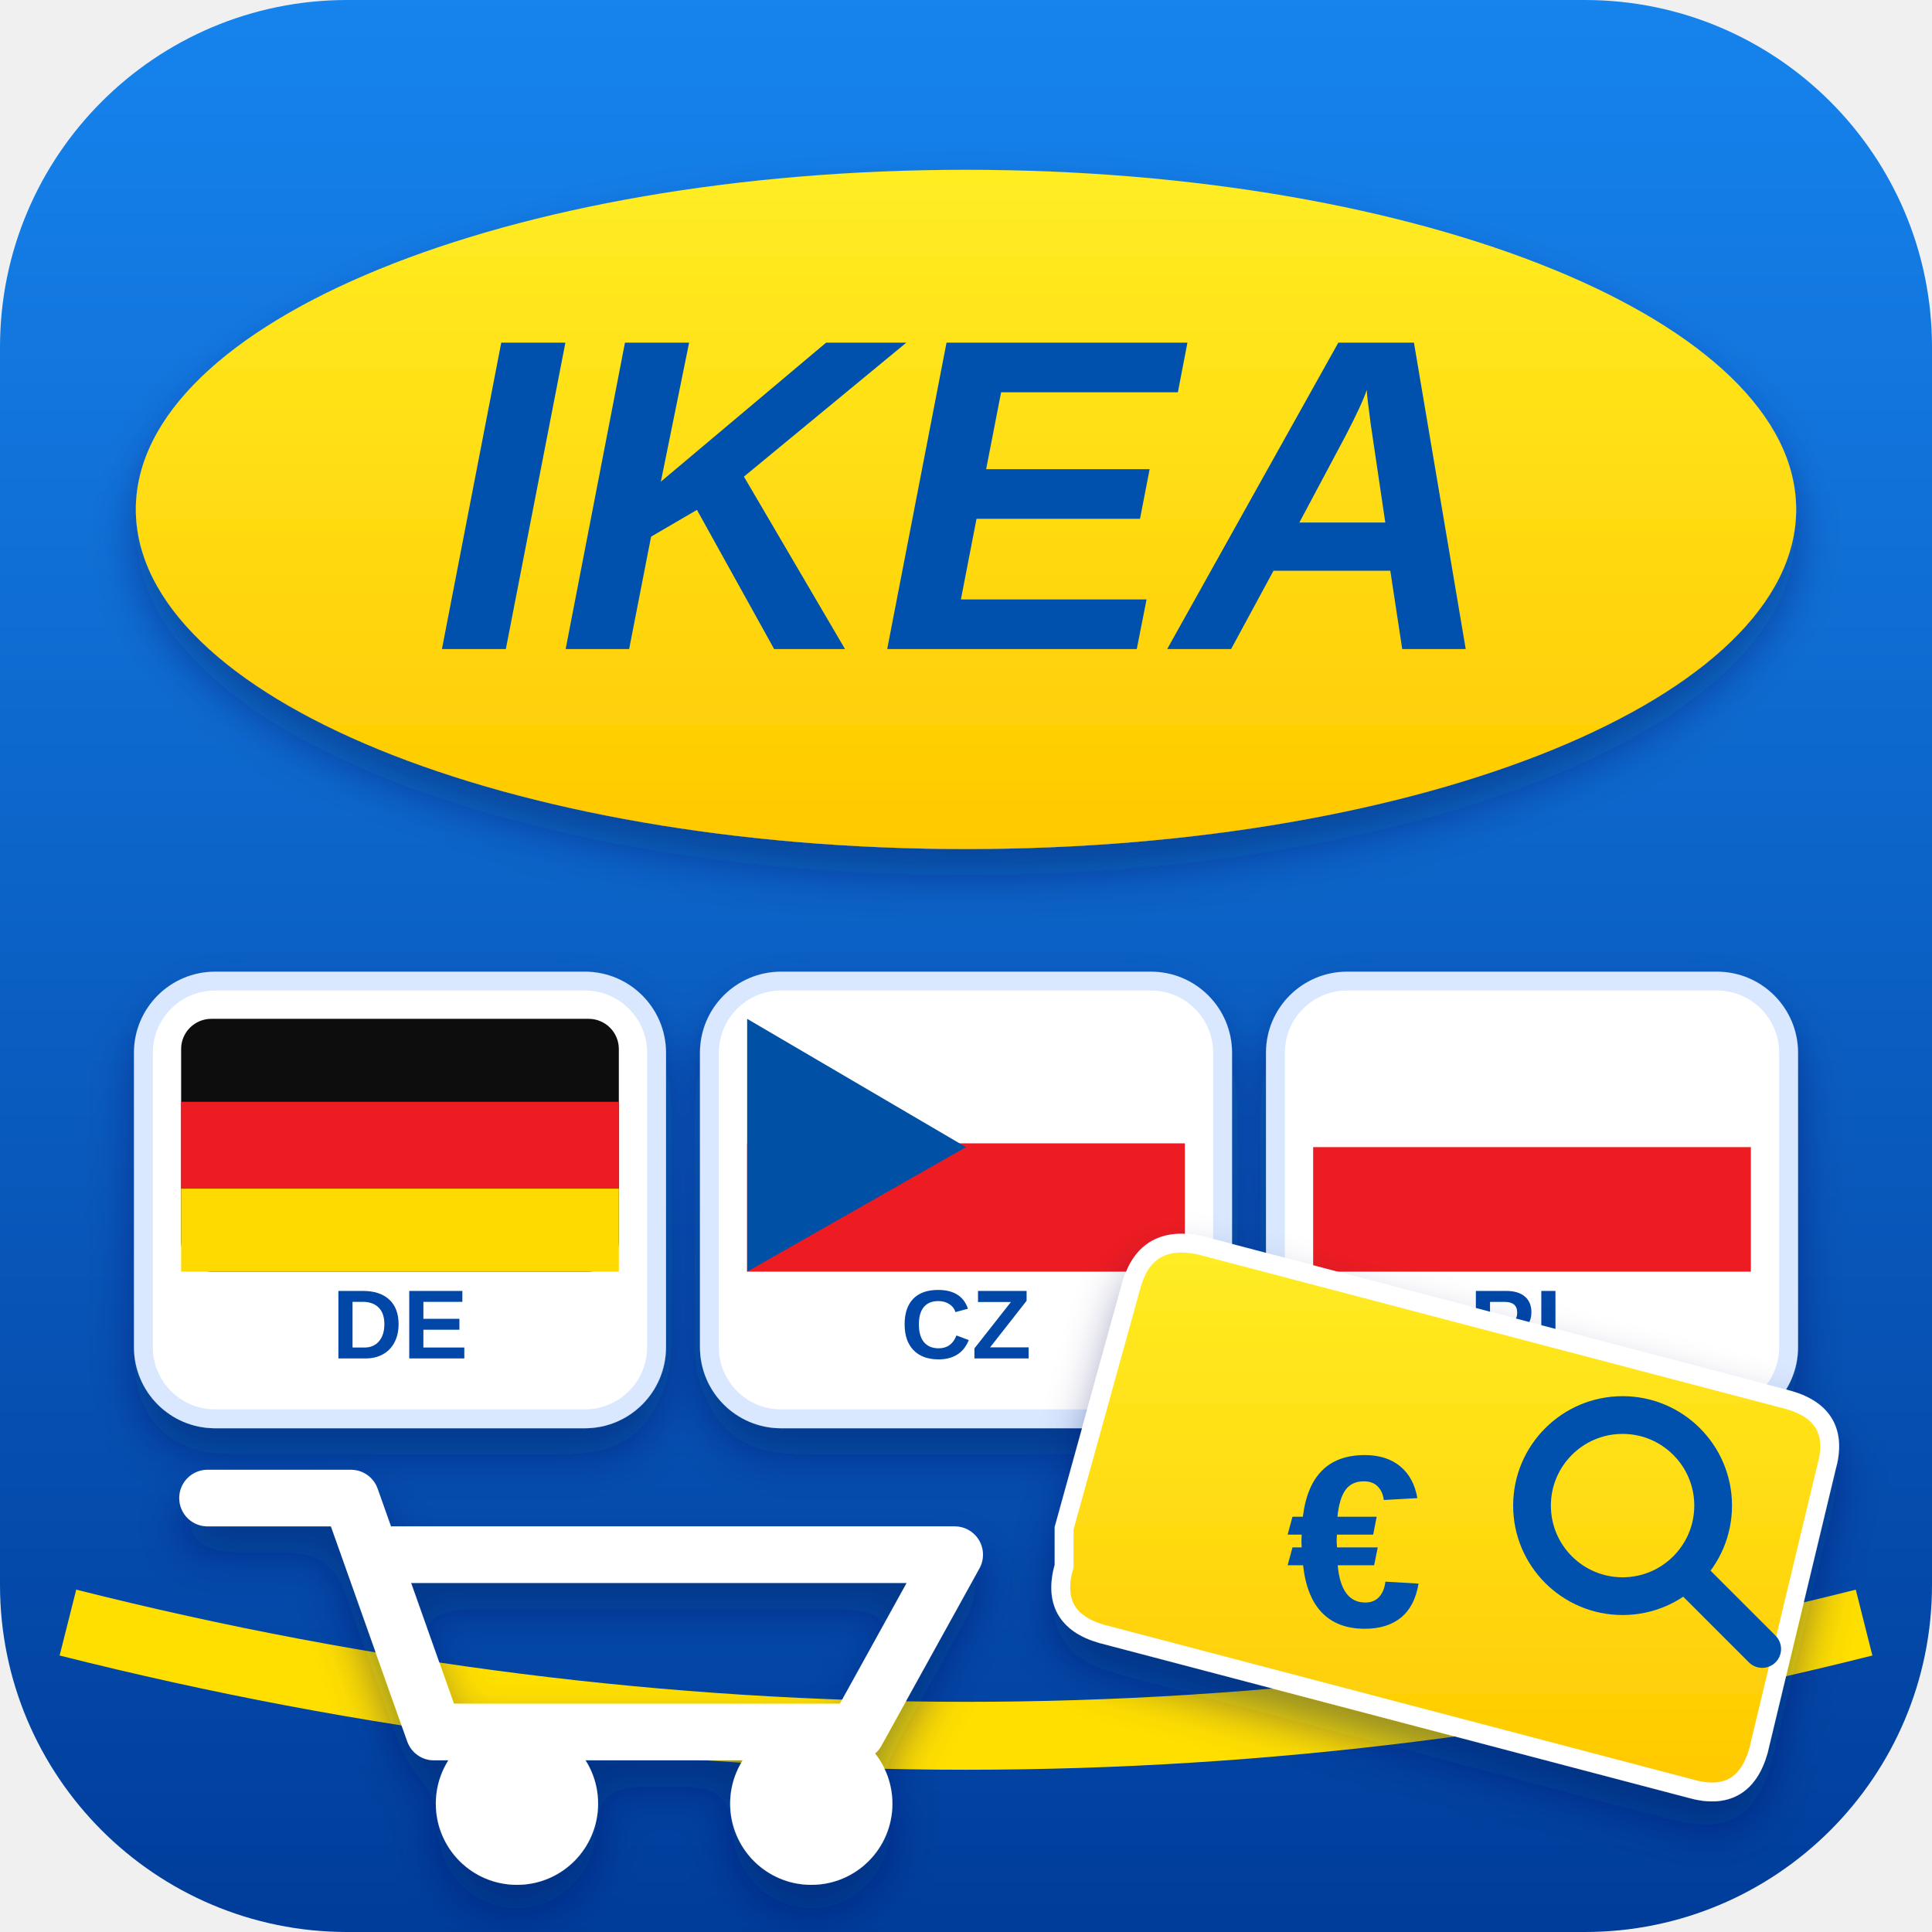
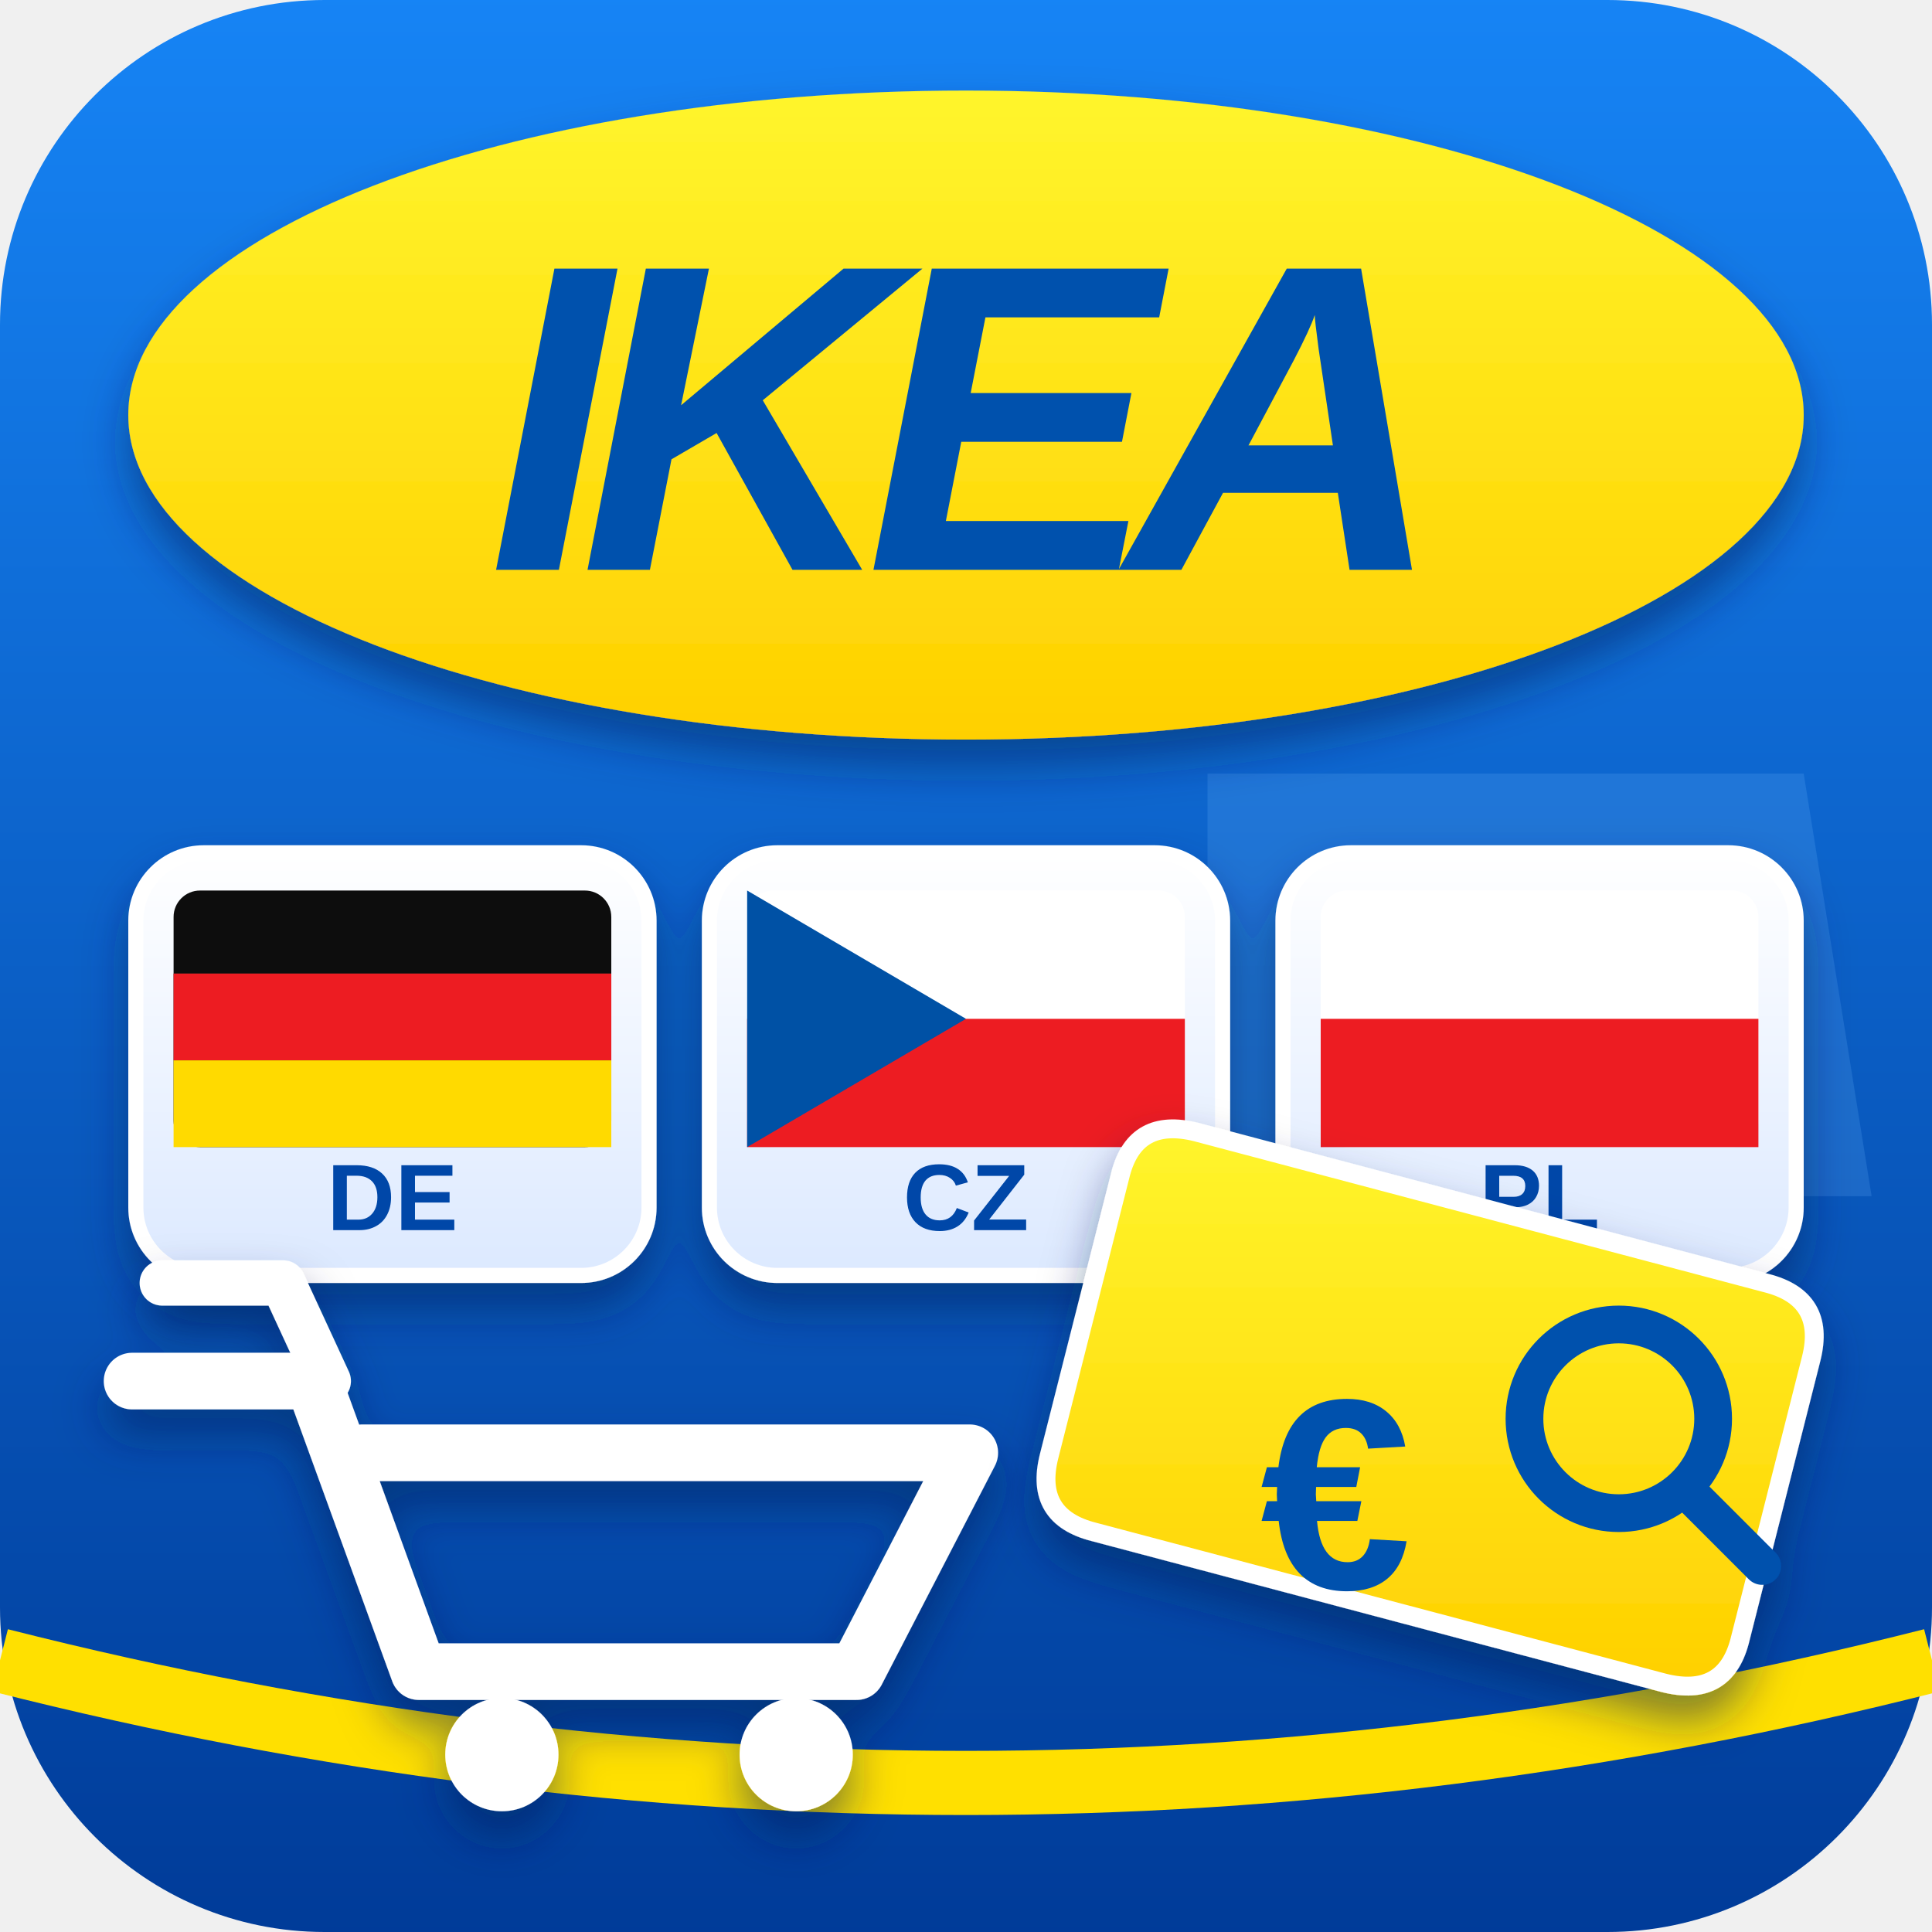
<svg xmlns="http://www.w3.org/2000/svg" viewBox="0 0 512 512">
  <defs>
-     <linearGradient id="b" x2="0" y2="1">
-       <stop stop-color="#1684ee" />
-       <stop offset="1" stop-color="#003c9a" />
+     <linearGradient id="blue" x2="0" y2="1">
+       <stop stop-color="#1684f5" />
+       <stop offset="1" stop-color="#003b98" />
    </linearGradient>
-     <linearGradient id="y" x2="0" y2="1">
-       <stop stop-color="#ffed24" />
-       <stop offset="1" stop-color="#ffc900" />
+     <linearGradient id="yellow" x2="0" y2="1">
+       <stop stop-color="#fff52c" />
+       <stop offset="1" stop-color="#ffd000" />
    </linearGradient>
-     <filter id="s" x="-20%" y="-20%" width="140%" height="150%">
-       <feDropShadow dx="0" dy="7" stdDeviation="6" flood-color="#001e5c" flood-opacity=".42" />
+     <linearGradient id="white" x2="0" y2="1">
+       <stop stop-color="#fff" />
+       <stop offset="1" stop-color="#dce9ff" />
+     </linearGradient>
+     <filter id="shadow" x="-30%" y="-30%" width="160%" height="170%">
+       <feDropShadow dx="0" dy="7" stdDeviation="6" flood-color="#001c56" flood-opacity=".5" />
    </filter>
  </defs>
-   <rect width="512" height="512" rx="92" fill="url(#b)" />
-   <path d="M18 430Q256 490 494 430" fill="none" stroke="#ffdf00" stroke-width="18" />
-   <g filter="url(#s)">
-     <ellipse cx="256" cy="135" rx="220" ry="90" fill="url(#y)" />
-     <text x="256" y="172" text-anchor="middle" font-family="Arial,sans-serif" font-size="118" font-weight="900" font-style="italic" fill="#0051ad">IKEA</text>
+   <rect width="512" height="512" rx="86" fill="url(#blue)" />
+   <path d="M0 440Q256 505 512 440" fill="none" stroke="#ffe000" stroke-width="17" />
+   <path d="M320 205l158 0 18 112-176 0z" fill="#72baff" opacity=".18" />
+   <g filter="url(#shadow)">
+     <ellipse cx="256" cy="110" rx="222" ry="86" fill="url(#yellow)" />
+     <text x="256" y="151" text-anchor="middle" font-family="Arial,sans-serif" font-size="116" font-weight="900" font-style="italic" letter-spacing="-8" fill="#0051ad">IKEA</text>
  </g>
-   <g filter="url(#s)">
-     <rect x="38" y="260" width="136" height="116" rx="19" fill="#fff" stroke="#d9e8ff" stroke-width="5" />
-     <rect x="48" y="270" width="116" height="67" rx="8" fill="#111" />
-     <path d="M48 292h116v23H48z" fill="#ed1c24" />
-     <path d="M48 315h116v22H48z" fill="#ffda00" />
-     <text x="106" y="360" text-anchor="middle" font-family="Arial" font-size="26" font-weight="bold" fill="#0047a8">DE</text>
-     <rect x="188" y="260" width="136" height="116" rx="19" fill="#fff" stroke="#d9e8ff" stroke-width="5" />
-     <rect x="198" y="270" width="116" height="67" rx="8" fill="#fff" />
-     <path d="M198 303h116v34H198z" fill="#ed1c24" />
-     <path d="M198 270l58 34-58 33z" fill="#0051a5" />
-     <text x="256" y="360" text-anchor="middle" font-family="Arial" font-size="26" font-weight="bold" fill="#0047a8">CZ</text>
-     <rect x="338" y="260" width="136" height="116" rx="19" fill="#fff" stroke="#d9e8ff" stroke-width="5" />
-     <rect x="348" y="270" width="116" height="67" rx="8" fill="#fff" />
-     <path d="M348 304h116v33H348z" fill="#ed1c24" />
-     <text x="406" y="360" text-anchor="middle" font-family="Arial" font-size="26" font-weight="bold" fill="#0047a8">PL</text>
+   <g filter="url(#shadow)">
+     <g>
+       <rect x="36" y="226" width="136" height="112" rx="18" fill="url(#white)" stroke="#fff" stroke-width="4" />
+       <rect x="46" y="236" width="116" height="68" rx="7" fill="#111" />
+       <path d="M46 258h116v23H46z" fill="#ed1c24" />
+       <path d="M46 281h116v23H46z" fill="#ffda00" />
+       <text x="104" y="326" text-anchor="middle" font-family="Arial" font-size="25" font-weight="900" fill="#0047a8">DE</text>
+     </g>
+     <g>
+       <rect x="188" y="226" width="136" height="112" rx="18" fill="url(#white)" stroke="#fff" stroke-width="4" />
+       <rect x="198" y="236" width="116" height="68" rx="7" fill="#fff" />
+       <path d="M198 270h116v34H198z" fill="#ed1c24" />
+       <path d="M198 236l58 34-58 34z" fill="#0051a5" />
+       <text x="256" y="326" text-anchor="middle" font-family="Arial" font-size="25" font-weight="900" fill="#0047a8">CZ</text>
+     </g>
+     <g>
+       <rect x="340" y="226" width="136" height="112" rx="18" fill="url(#white)" stroke="#fff" stroke-width="4" />
+       <rect x="350" y="236" width="116" height="68" rx="7" fill="#fff" />
+       <path d="M350 270h116v34H350z" fill="#ed1c24" />
+       <text x="408" y="326" text-anchor="middle" font-family="Arial" font-size="25" font-weight="900" fill="#0047a8">PL</text>
+     </g>
  </g>
-   <g fill="none" stroke="#fff" stroke-width="15" stroke-linecap="round" stroke-linejoin="round" filter="url(#s)">
-     <path d="M55 397h38l22 62h112l26-47H104" />
-     <circle cx="137" cy="478" r="14" fill="#fff" />
-     <circle cx="215" cy="478" r="14" fill="#fff" />
+   <g filter="url(#shadow)" fill="none" stroke="#fff" stroke-linecap="round" stroke-linejoin="round">
+     <path d="M35 366h48l28 77h116l30-58H96" stroke-width="15" />
+     <circle cx="133" cy="465" r="15" fill="#fff" stroke="none" />
+     <circle cx="211" cy="465" r="15" fill="#fff" stroke="none" />
+     <path d="M87 366l-12-26H43" stroke-width="12" />
  </g>
-   <g filter="url(#s)">
-     <path d="M282 405l18-65q4-13 18-10l156 41q14 4 10 18l-18 75q-4 14-18 10l-156-41q-14-4-10-18z" fill="url(#y)" stroke="#fff" stroke-width="5" />
-     <text x="359" y="431" text-anchor="middle" font-family="Arial,sans-serif" font-size="65" font-weight="900" fill="#0051ad">€</text>
-     <circle cx="430" cy="399" r="24" fill="none" stroke="#0051ad" stroke-width="10" />
-     <path d="M447 417l20 20" stroke="#0051ad" stroke-width="10" stroke-linecap="round" />
+   <g filter="url(#shadow)">
+     <path d="M278 386l19-75q4-15 20-11l151 40q16 4 12 20l-19 75q-4 15-20 11l-151-40q-16-4-12-20z" fill="url(#yellow)" stroke="#fff" stroke-width="5" />
+     <text x="354" y="421" text-anchor="middle" font-family="Arial,sans-serif" font-size="72" font-weight="900" fill="#0051ad">€</text>
+     <circle cx="429" cy="376" r="25" fill="none" stroke="#0051ad" stroke-width="10" />
+     <path d="M447 395l20 20" fill="none" stroke="#0051ad" stroke-width="10" stroke-linecap="round" />
  </g>
</svg>
